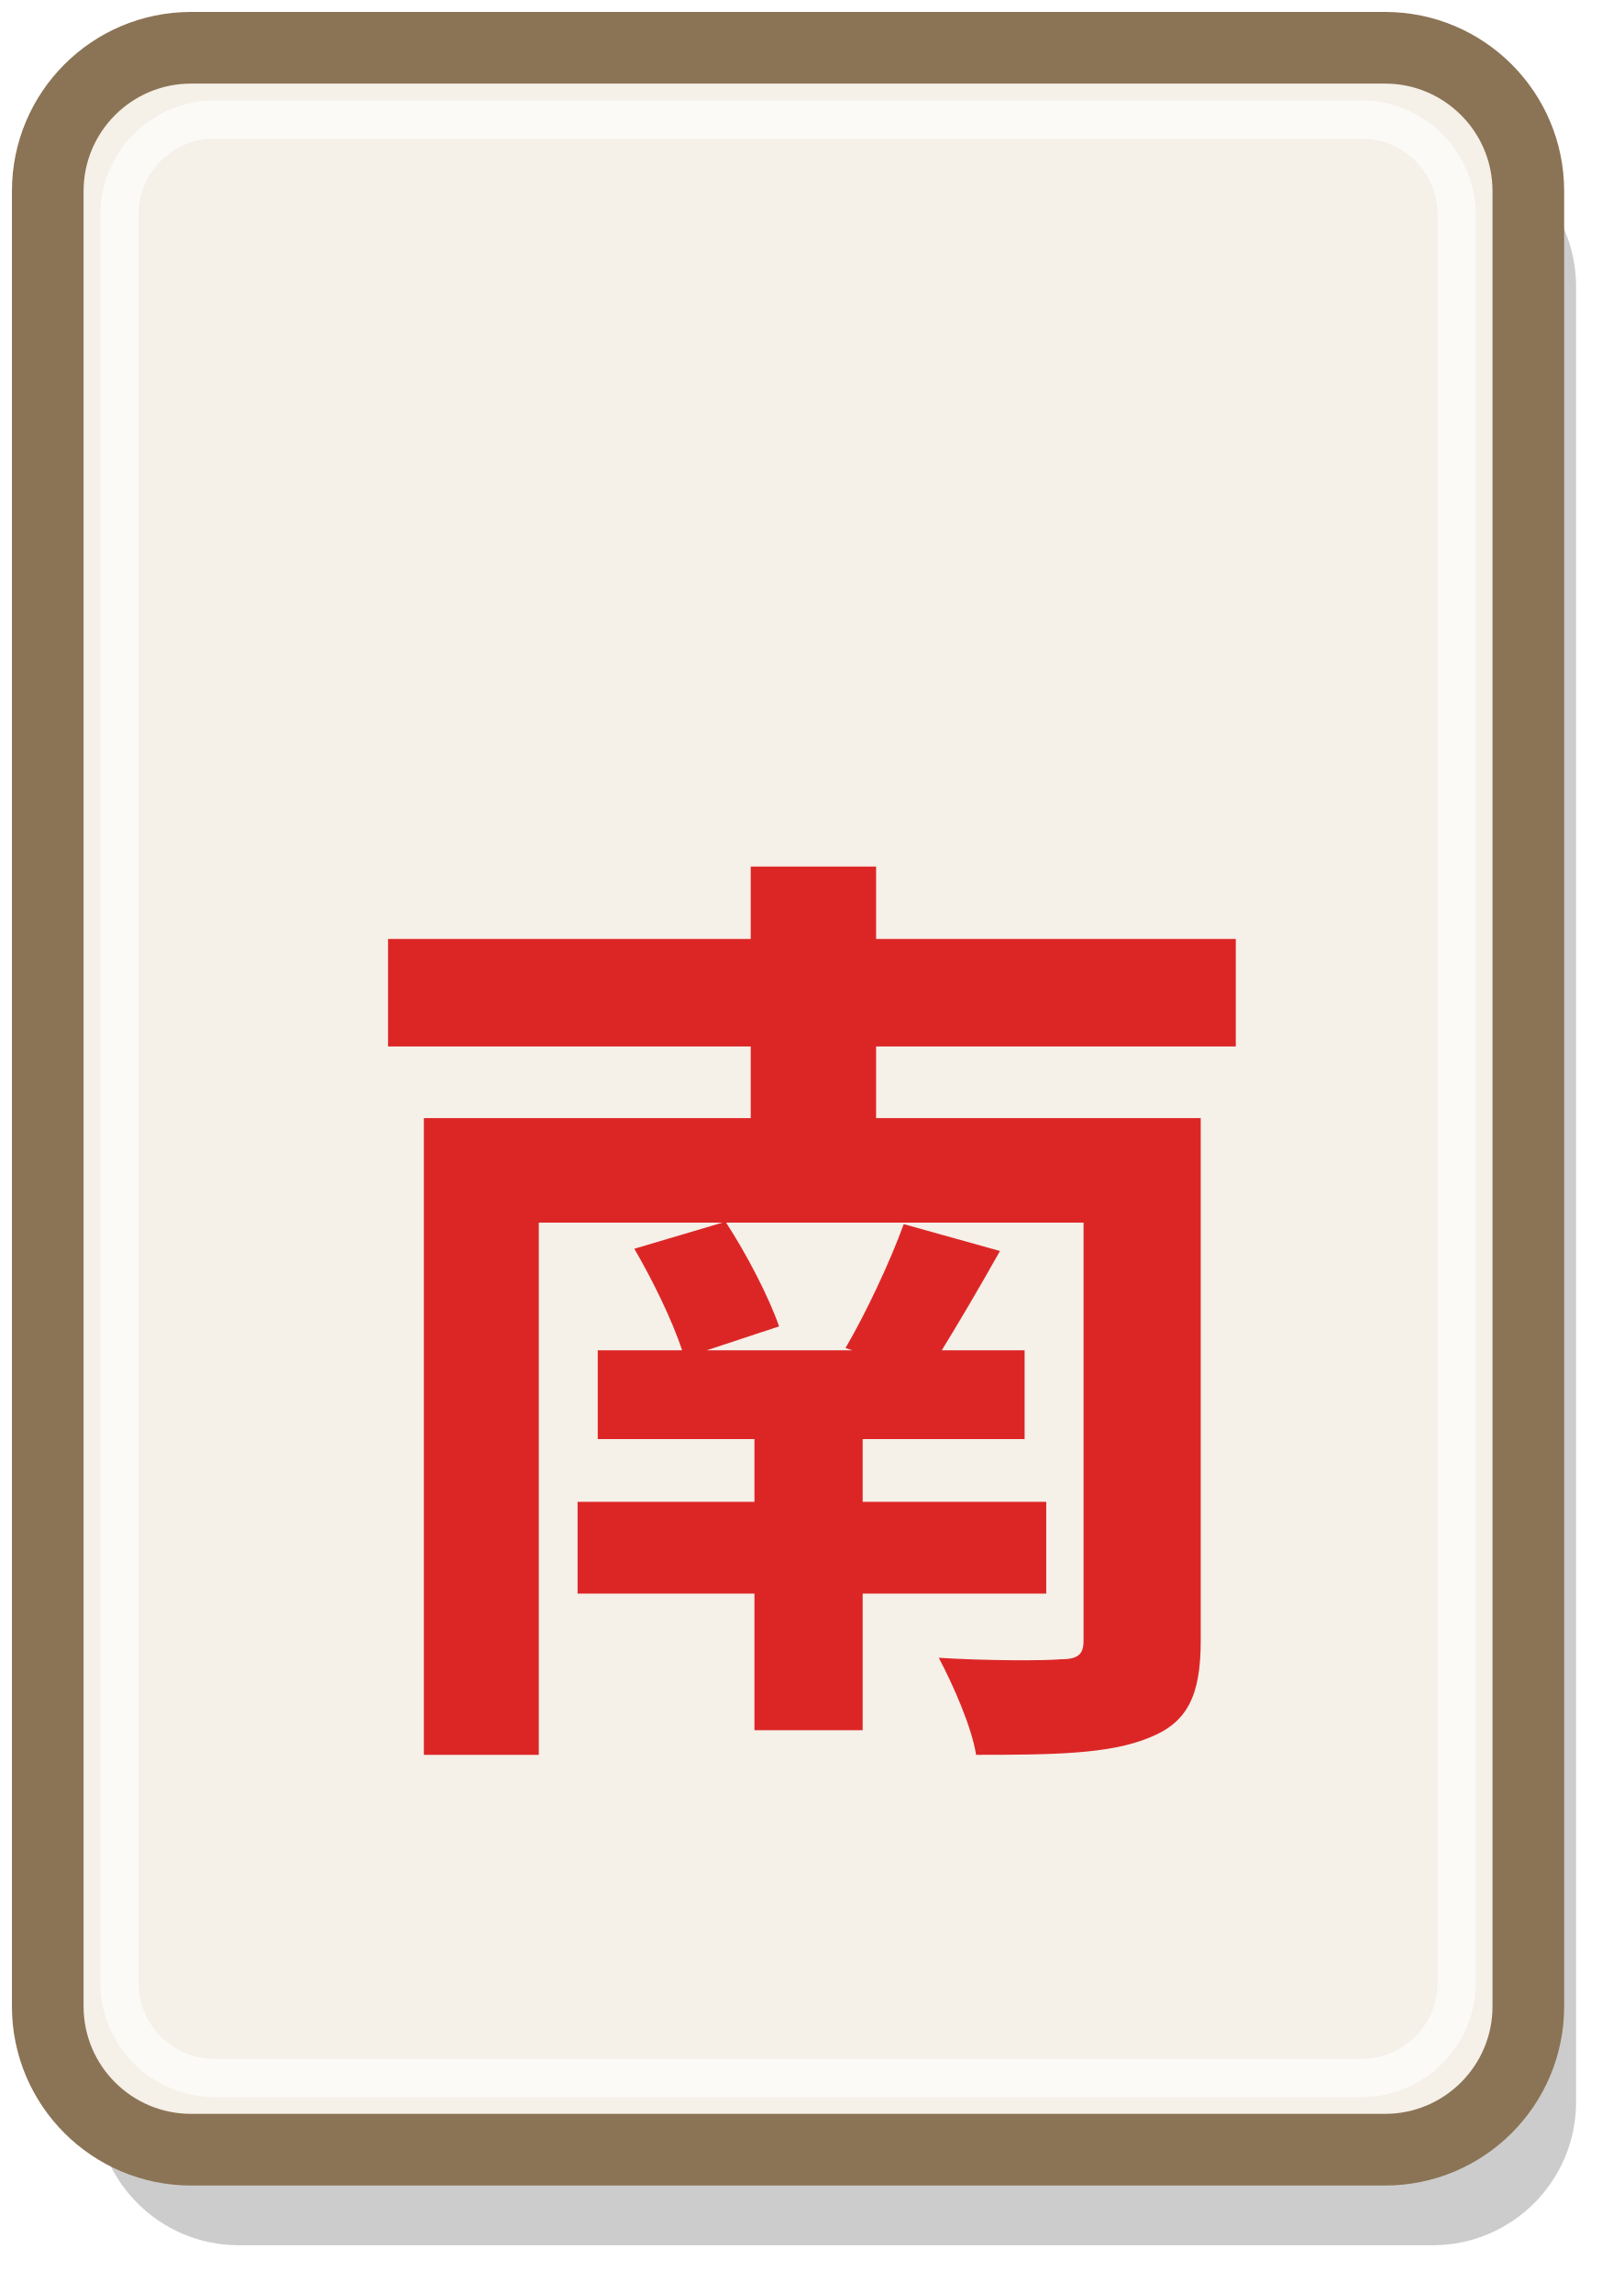
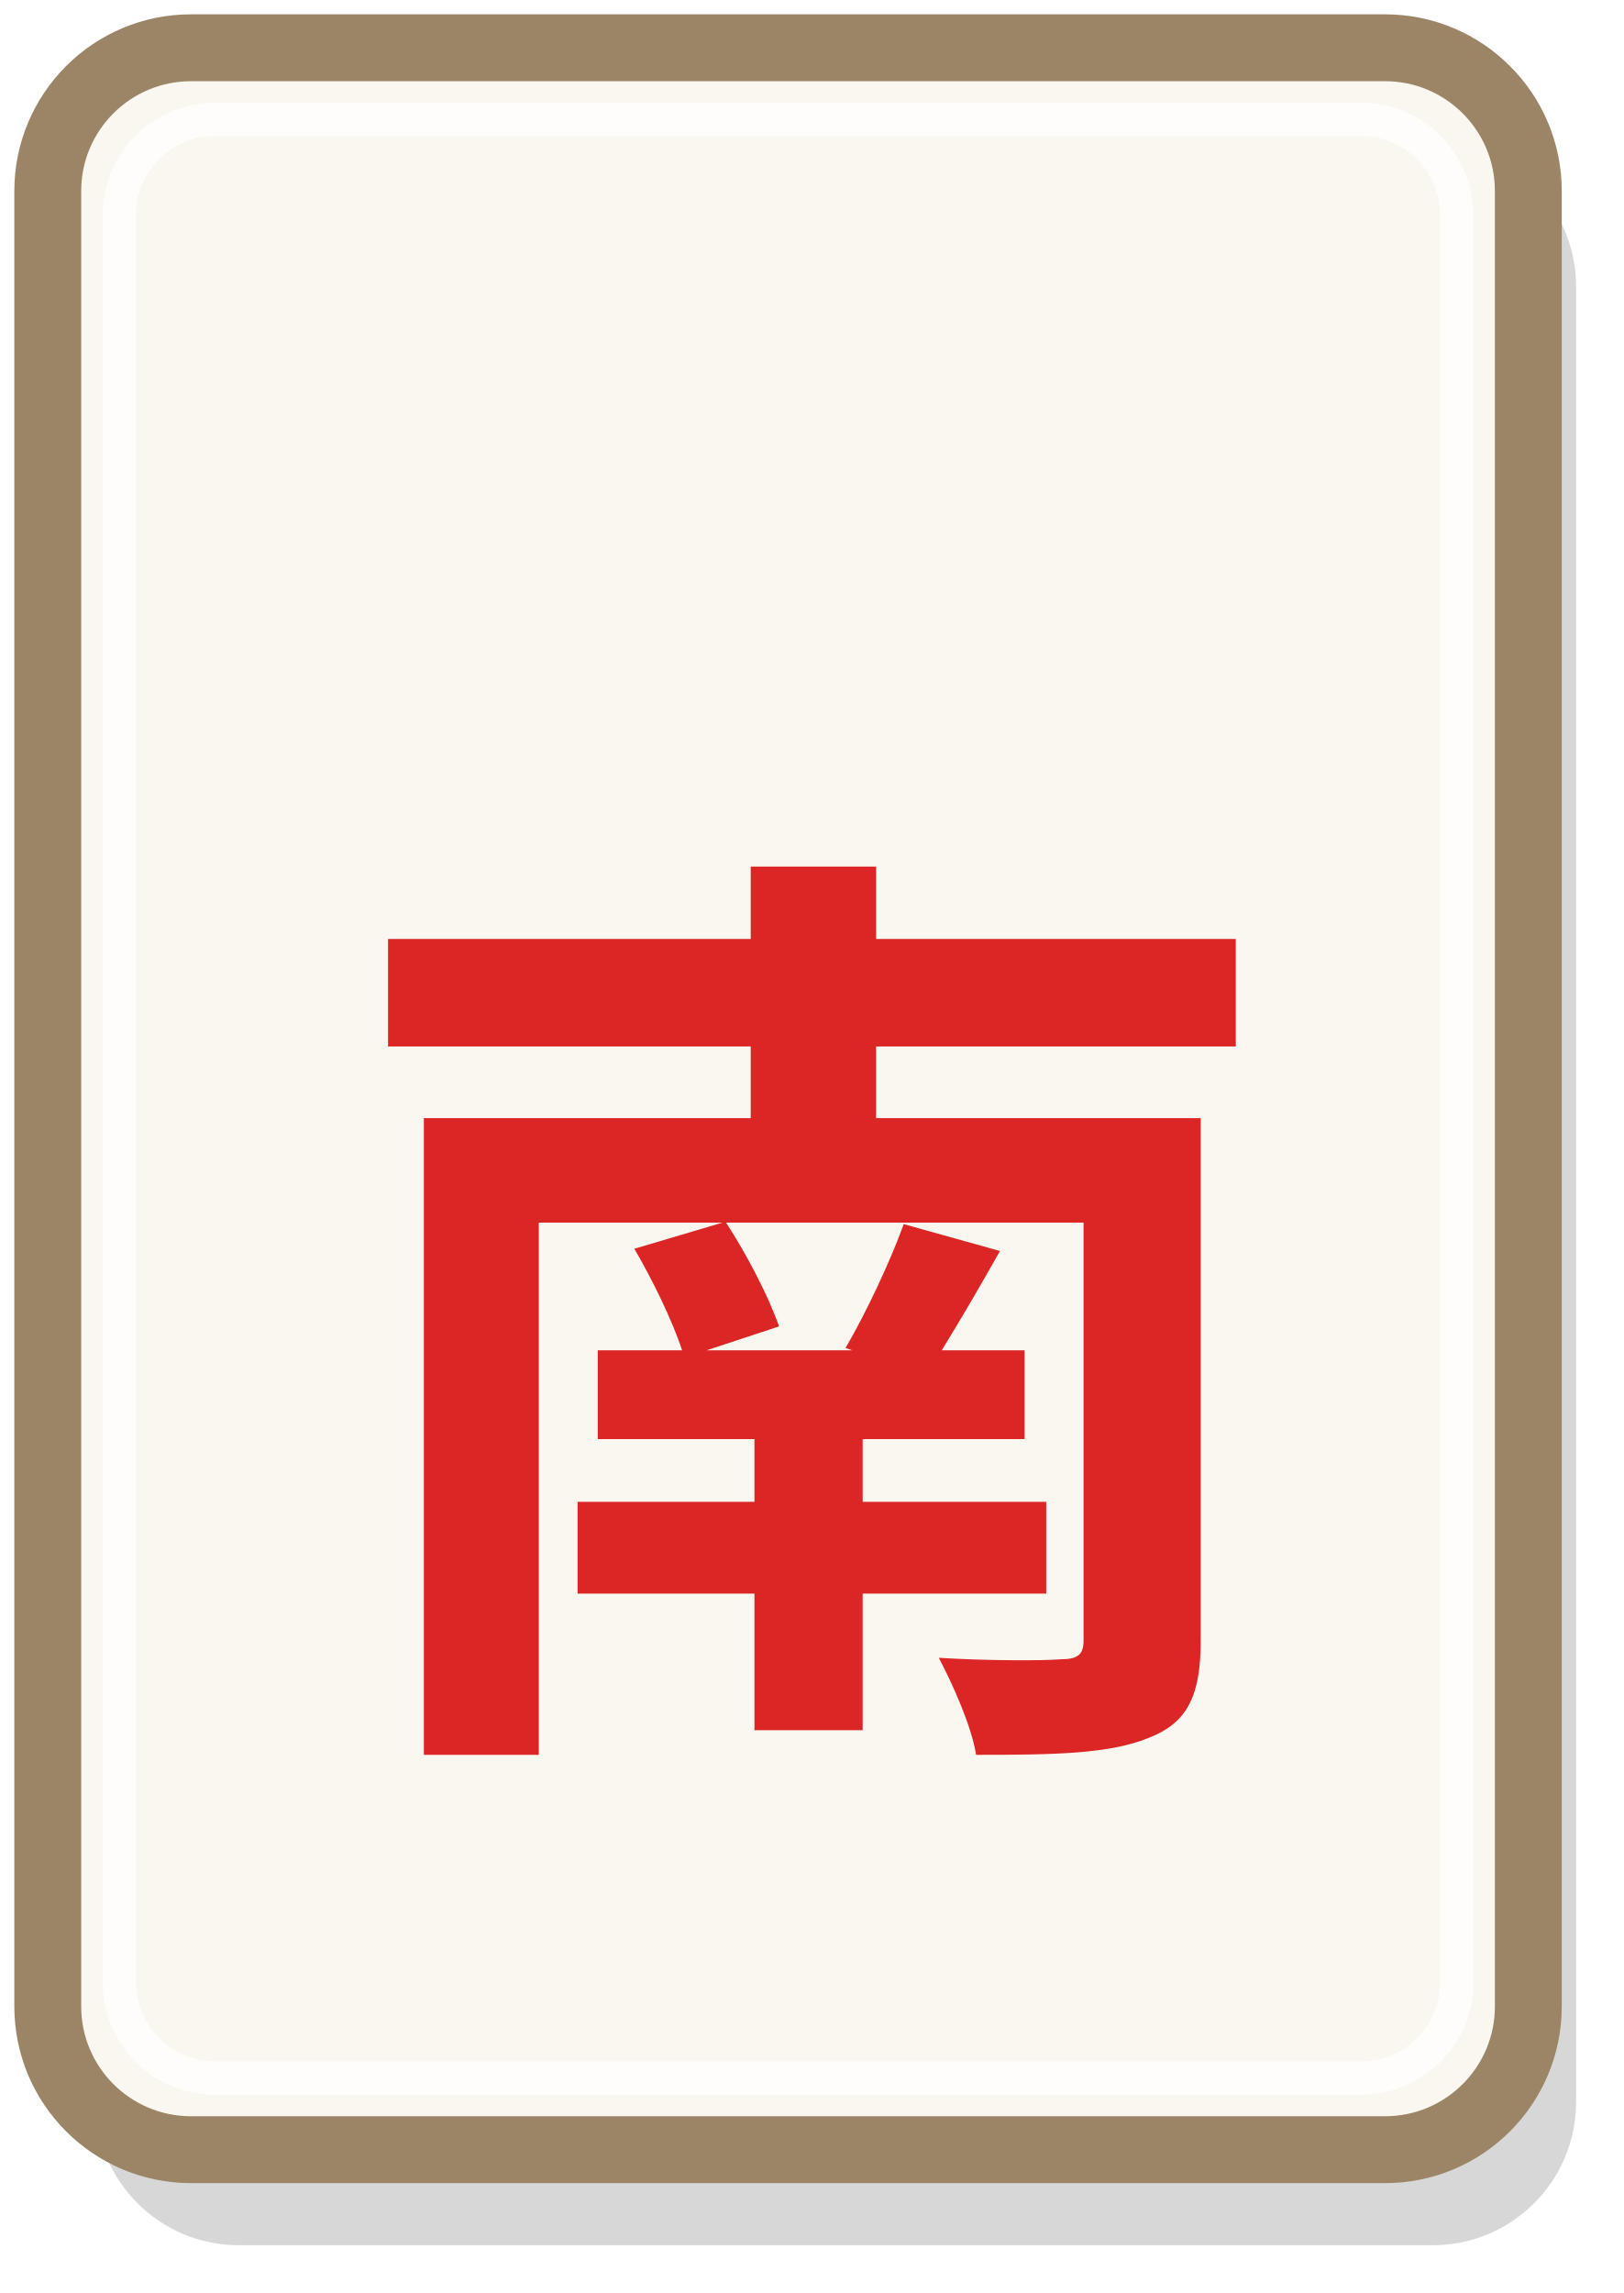
<svg xmlns="http://www.w3.org/2000/svg" viewBox="0 0 34 48">
-   <rect x="2" y="3" width="31" height="44" rx="3" fill="#00000033" />
-   <rect x="1" y="1" width="31" height="44" rx="3" fill="#f5f0e8" stroke="#8b7355" stroke-width="1.5" />
-   <rect x="2.5" y="2.5" width="28" height="41" rx="2" fill="none" stroke="rgba(255,255,255,0.65)" stroke-width="0.8" />
+   <rect x="2" y="3" width="31" height="44" rx="3" fill="#00000028" />
+   <rect x="1" y="1" width="31" height="44" rx="3" fill="#faf7f0" stroke="#9b8566" stroke-width="1.4" />
+   <rect x="2.5" y="2.5" width="28" height="41" rx="2" fill="none" stroke="rgba(255,255,255,0.7)" stroke-width="0.7" />
  <text x="17" y="28" text-anchor="middle" dominant-baseline="middle" font-family="'Noto Serif SC','Source Han Serif CK','HiraMinProN-W6','MS Mincho',serif" font-size="20" font-weight="900" fill="#dc2626">南</text>
</svg>
